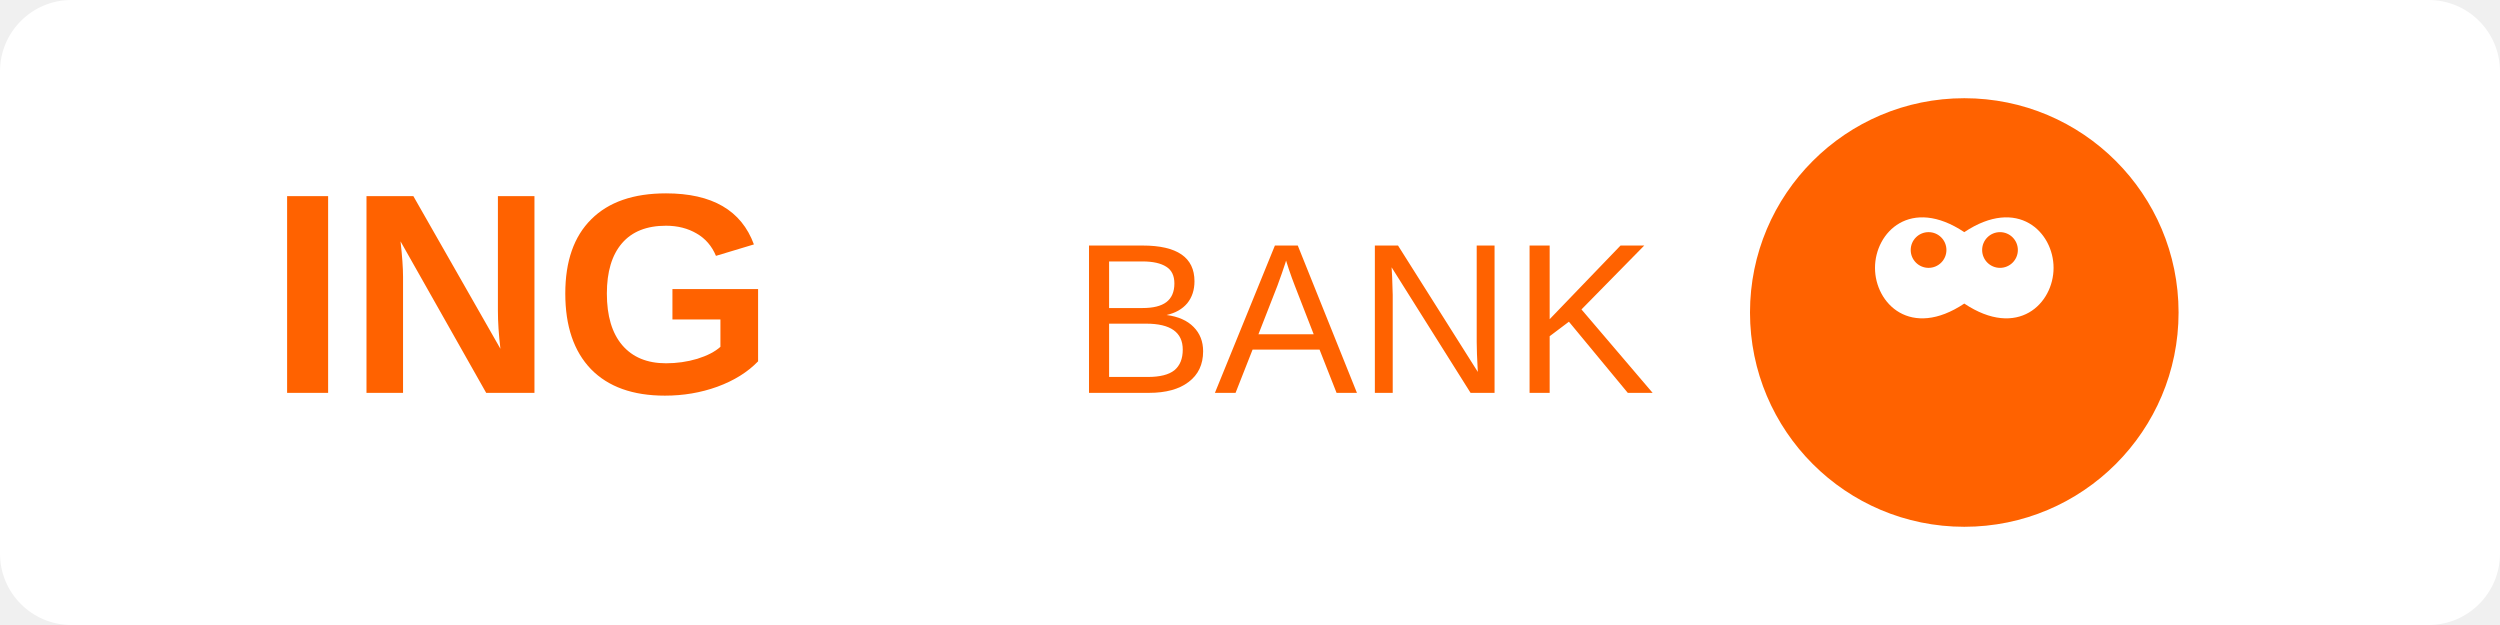
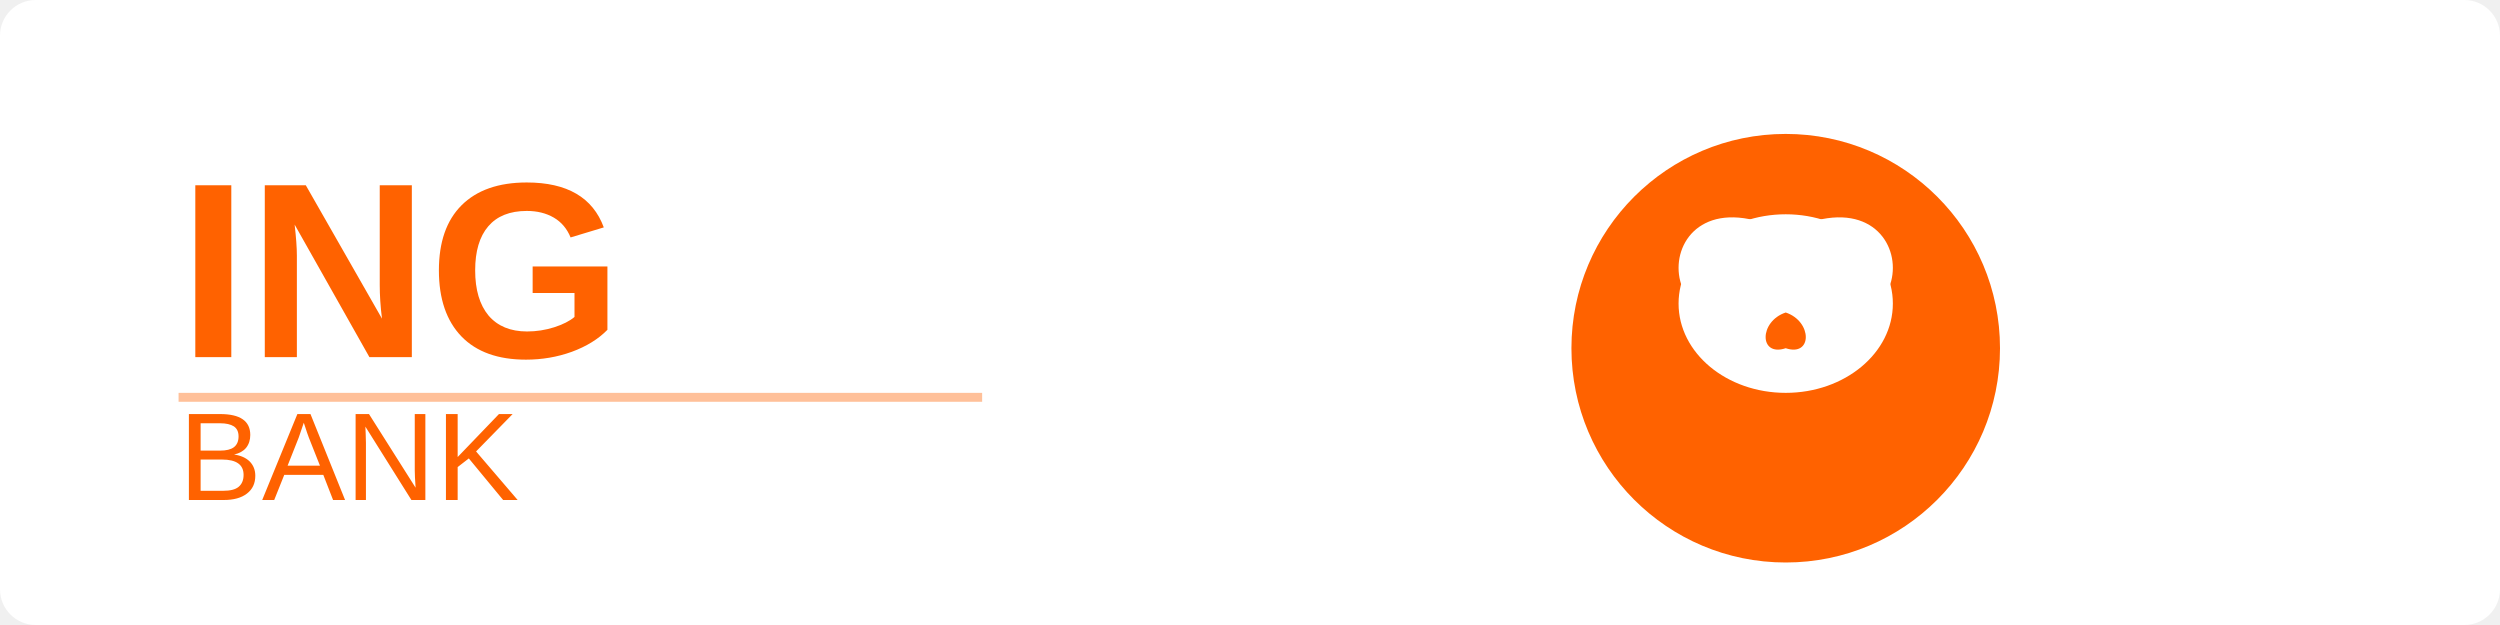
<svg xmlns="http://www.w3.org/2000/svg" width="140" height="35" viewBox="0 0 140 35">
-   <rect width="140" height="35" fill="white" rx="4" />
-   <text x="15" y="22" fill="#FF6200" font-family="Arial, sans-serif" font-size="16" font-weight="bold">ING</text>
-   <text x="60" y="22" fill="#FF6200" font-family="Arial, sans-serif" font-size="12">BANK</text>
-   <circle cx="110" cy="17.5" r="12" fill="#FF6200" />
-   <path d="M105 15 C105 13 107 11 110 13 C113 11 115 13 115 15 C115 17 113 19 110 17 C107 19 105 17 105 15 Z" fill="white" />
-   <circle cx="108" cy="14" r="1" fill="#FF6200" />
-   <circle cx="112" cy="14" r="1" fill="#FF6200" />
+   <rect width="140" height="35" fill="white" rx="2" />
+   <g transform="translate(10, 5)">
+     <text x="0" y="15" fill="#FF6200" font-family="Arial, sans-serif" font-size="14" font-weight="bold">ING</text>
+     <text x="0" y="23" fill="#FF6200" font-family="Arial, sans-serif" font-size="7" font-weight="normal">BANK</text>
+     <rect x="0" y="17" width="45" height="0.5" fill="#FF6200" opacity="0.4" />
+     <g transform="translate(80, 2)">
+       <circle cx="10" cy="12.5" r="12" fill="#FF6200" />
+       <ellipse cx="10" cy="10" rx="6" ry="5" fill="white" />
+       <circle cx="8" cy="8.5" r="1" fill="#FF6200" />
+       <circle cx="12" cy="8.5" r="1" fill="#FF6200" />
+       <path d="M10 10.5 C8.5 11 8.5 13 10 12.5 C11.5 13 11.5 11 10 10.5" fill="#FF6200" />
+       <path d="M4 8 C4 6 6 4 10 6 C14 4 16 6 16 8 C16 10 14 12 10 10 C6 12 4 10 4 8" fill="white" />
+     </g>
+   </g>
</svg>
